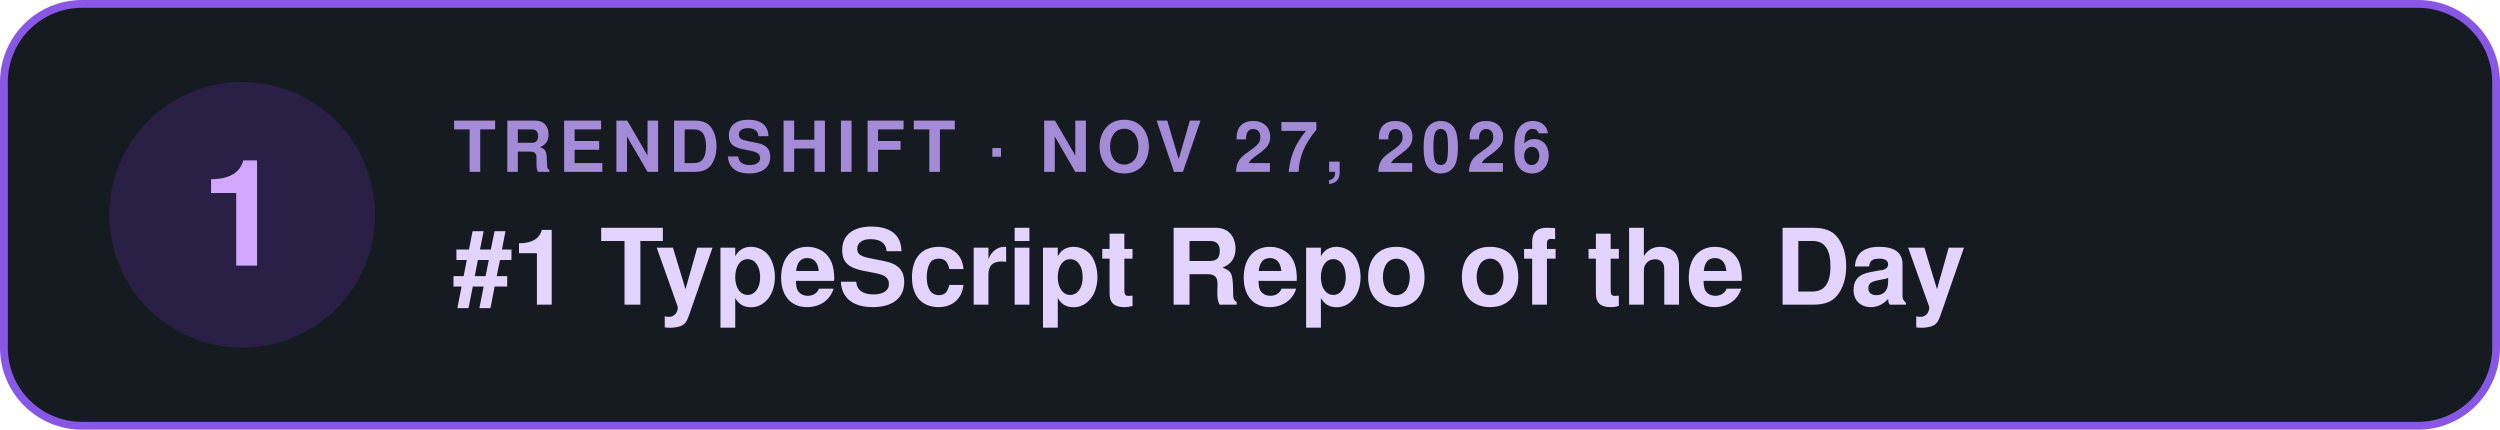
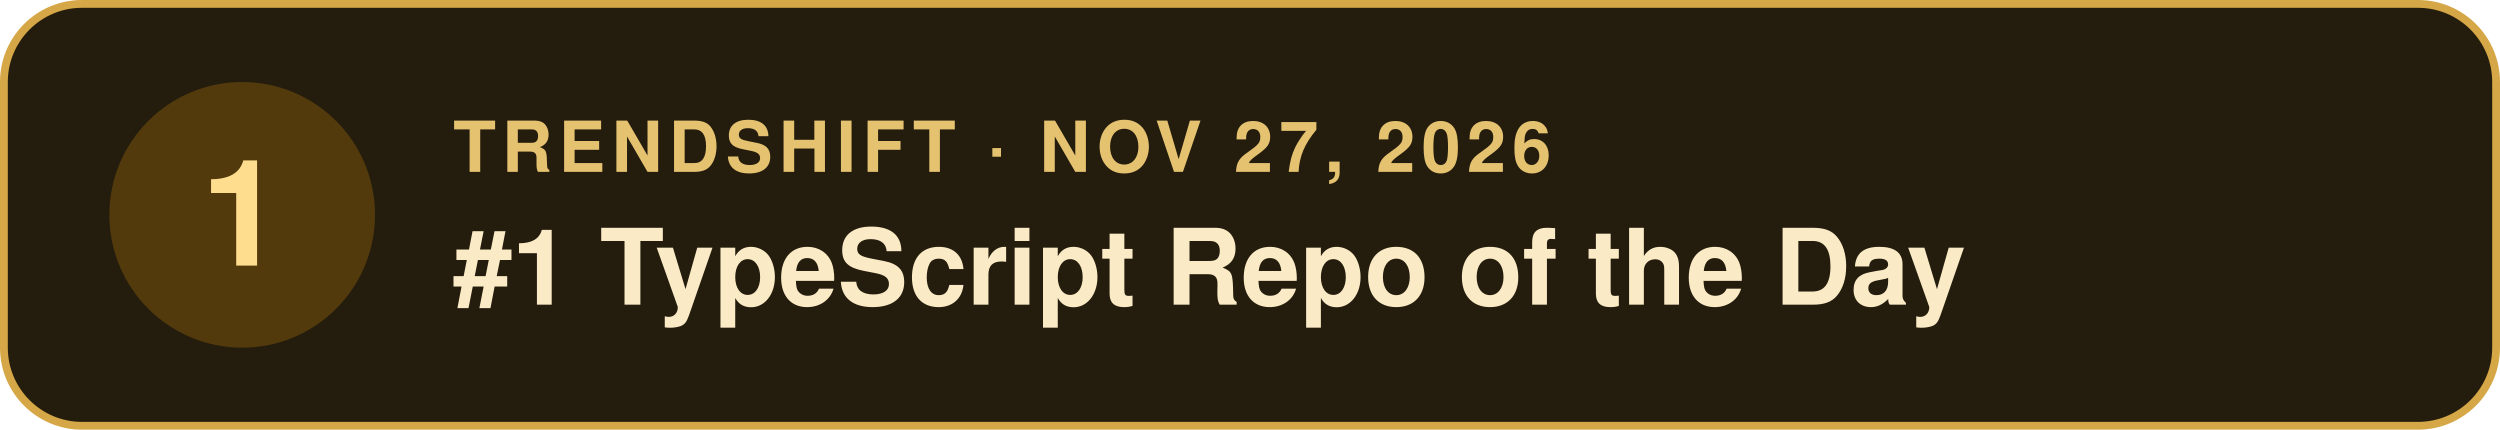
<svg xmlns="http://www.w3.org/2000/svg" width="320" height="55" viewBox="0 0 320 55" role="img" aria-label="TRENDSHIFT · NOV 27, 2026 #1 TypeScript Repo of the Day">
-   <rect x="0.5" y="0.5" width="319" height="54" rx="10" fill="#161B22" stroke="#8957E5" />
-   <circle cx="31" cy="27.5" r="17" fill="#2A1F45" />
-   <text x="31" y="34" text-anchor="middle" font-family="-apple-system,BlinkMacSystemFont,'Segoe UI','PingFang SC','Microsoft YaHei','Noto Sans SC',Helvetica,Arial,sans-serif" font-size="19" font-weight="700" fill="#D2A8FF">1</text>
-   <text x="58" y="22" font-family="-apple-system,BlinkMacSystemFont,'Segoe UI','PingFang SC','Microsoft YaHei','Noto Sans SC',Helvetica,Arial,sans-serif" font-size="9" font-weight="600" letter-spacing="0.8" fill="#A38BD8">TRENDSHIFT · NOV 27, 2026</text>
-   <text x="58" y="39" font-family="-apple-system,BlinkMacSystemFont,'Segoe UI','PingFang SC','Microsoft YaHei','Noto Sans SC',Helvetica,Arial,sans-serif" font-size="13.5" font-weight="700" fill="#E2D4FF">#1 TypeScript Repo of the Day</text>
+   <rect x="0.5" y="0.5" width="319" height="54" rx="10" fill="#241C0D" stroke="#D5A746" />
+   <circle cx="31" cy="27.5" r="17" fill="#523A0C" />
+   <text x="31" y="34" text-anchor="middle" font-family="-apple-system,BlinkMacSystemFont,'Segoe UI','PingFang SC','Microsoft YaHei','Noto Sans SC',Helvetica,Arial,sans-serif" font-size="19" font-weight="700" fill="#FFDD8F">1</text>
+   <text x="58" y="22" font-family="-apple-system,BlinkMacSystemFont,'Segoe UI','PingFang SC','Microsoft YaHei','Noto Sans SC',Helvetica,Arial,sans-serif" font-size="9" font-weight="600" letter-spacing="0.8" fill="#E5C270">TRENDSHIFT · NOV 27, 2026</text>
+   <text x="58" y="39" font-family="-apple-system,BlinkMacSystemFont,'Segoe UI','PingFang SC','Microsoft YaHei','Noto Sans SC',Helvetica,Arial,sans-serif" font-size="13.5" font-weight="700" fill="#FAEBC6">#1 TypeScript Repo of the Day</text>
</svg>
